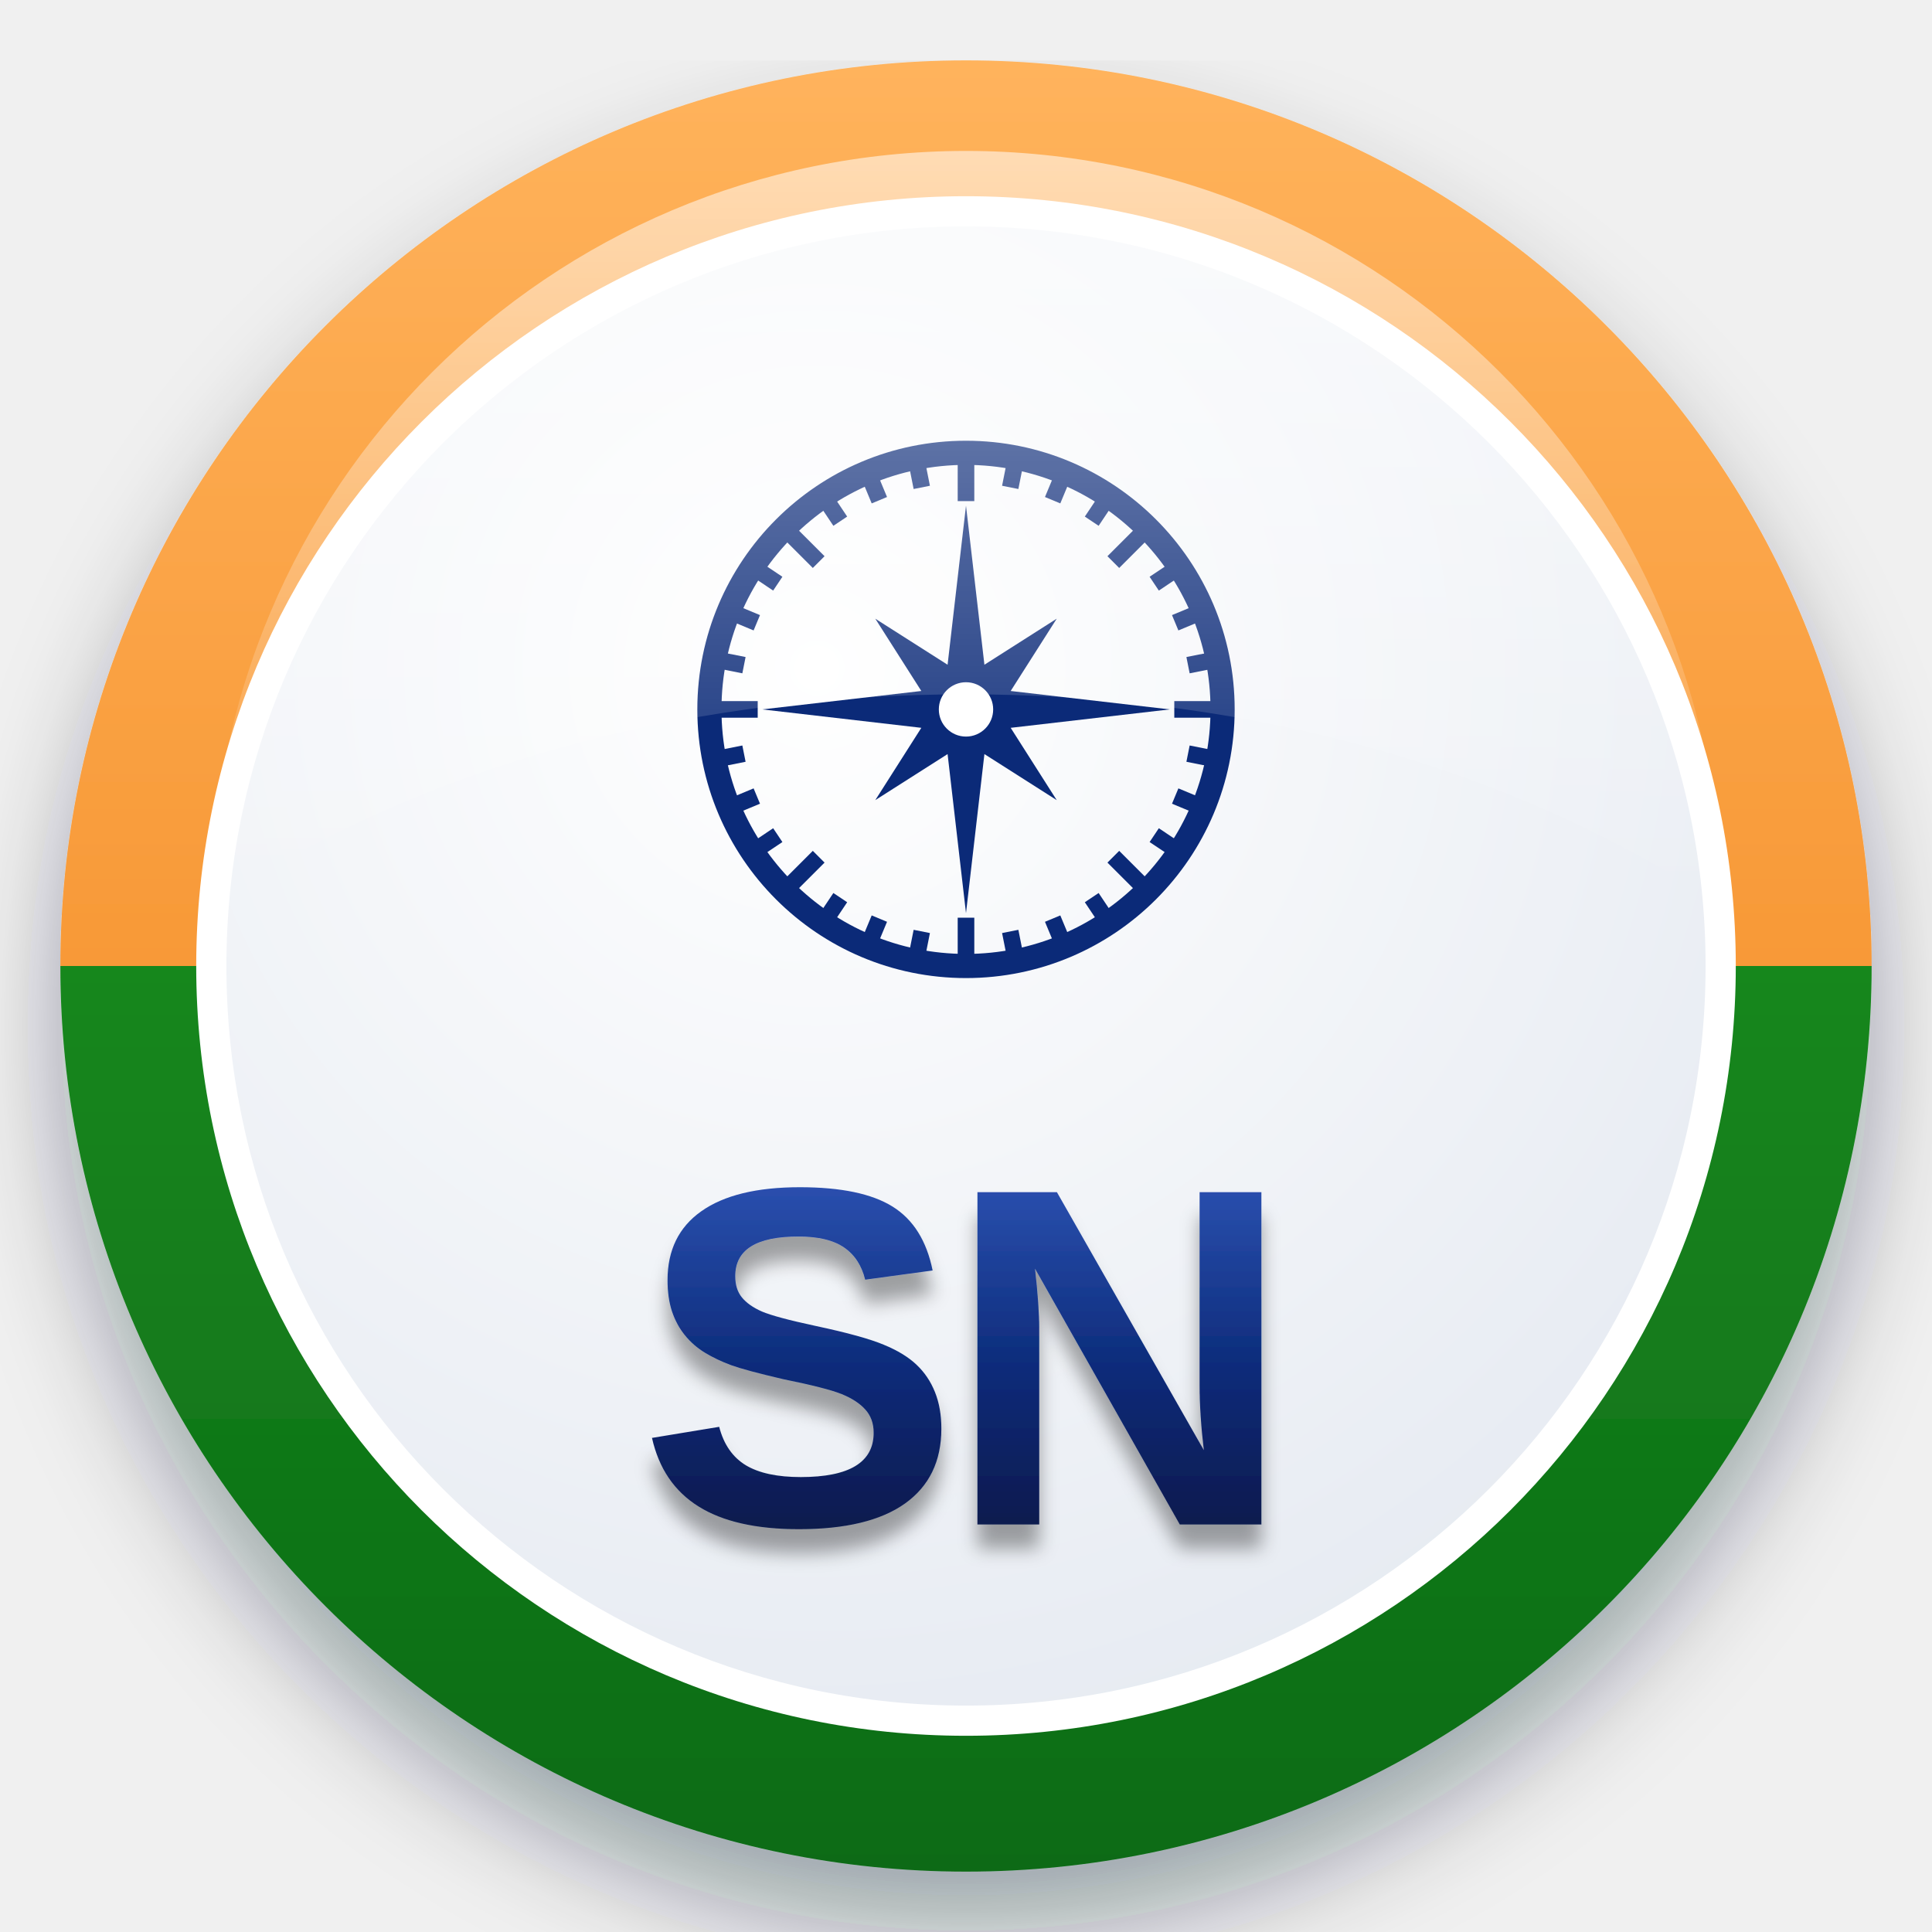
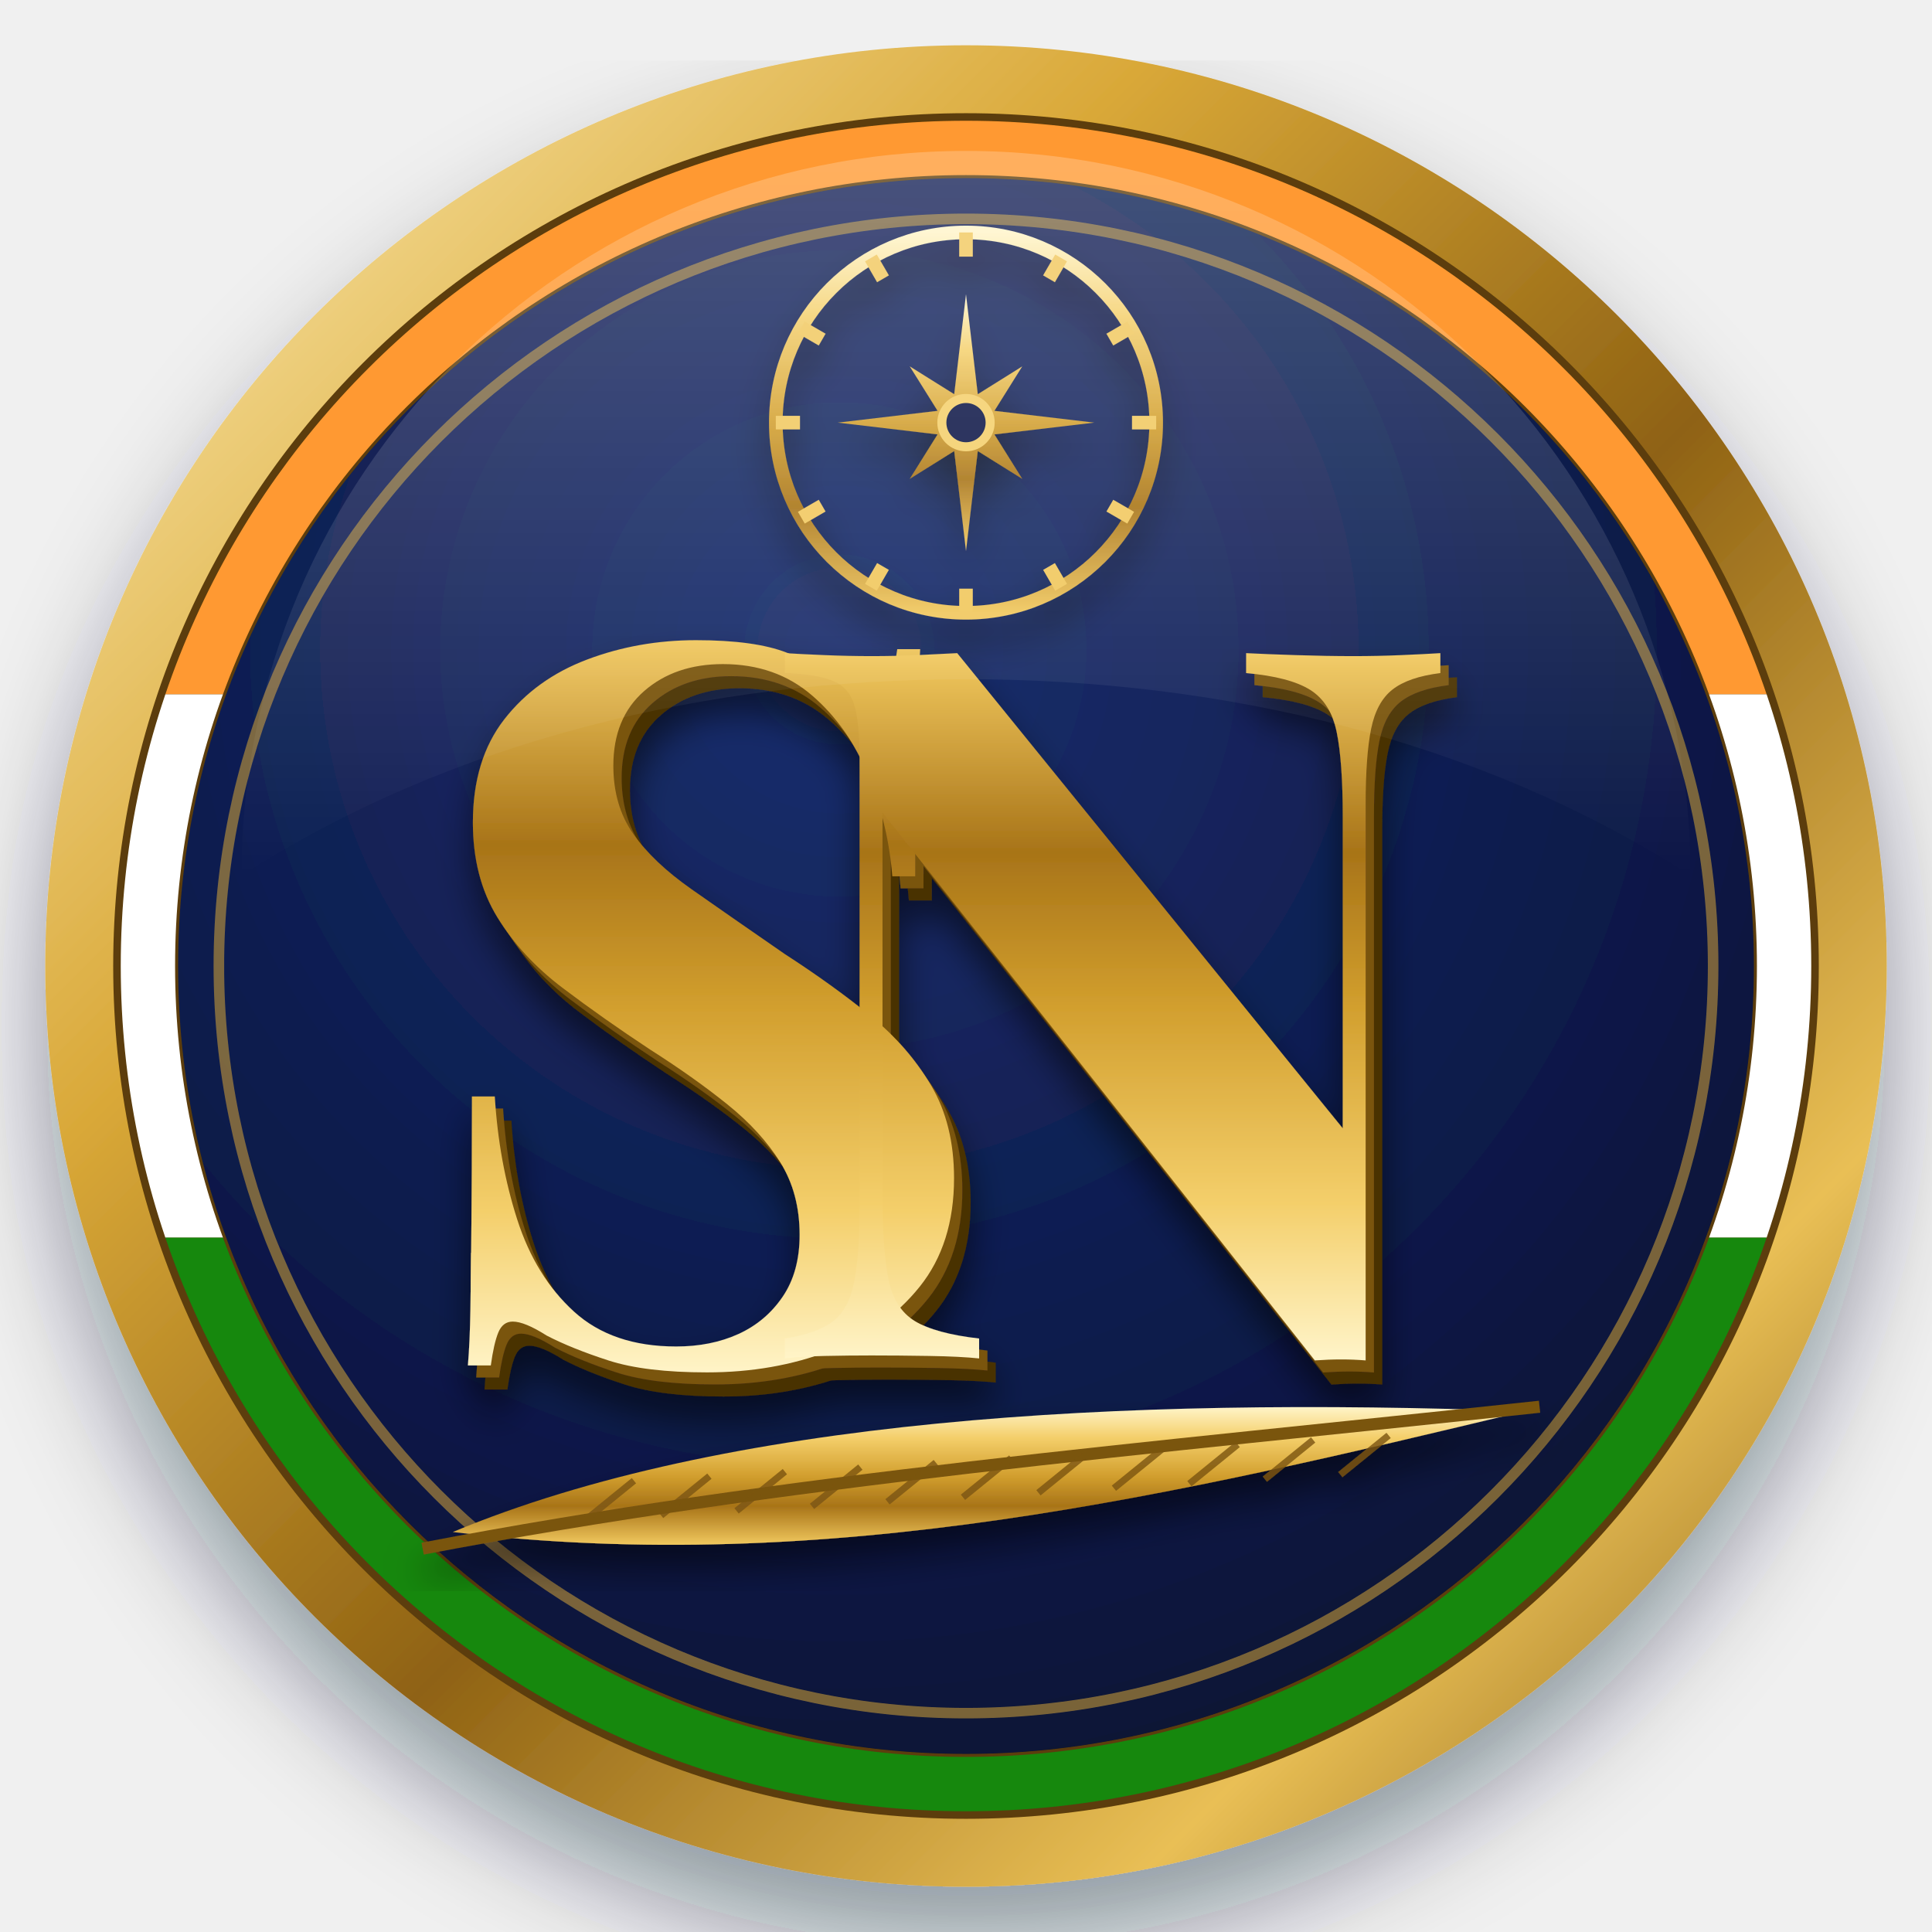
<svg xmlns="http://www.w3.org/2000/svg" viewBox="0 0 128 128" role="img" aria-label="SkillNavora">
  <defs>
-     <linearGradient id="sf" x1="0" y1="0" x2="0" y2="1">
-       <stop offset="0" stop-color="#ffb35c" />
-       <stop offset="1" stop-color="#f07f12" />
+     <linearGradient id="gold" x1="0" y1="0" x2="0" y2="1">
+       <stop offset="0" stop-color="#fff4c8" />
+       <stop offset=".22" stop-color="#f4cf6b" />
+       <stop offset=".5" stop-color="#d29f2e" />
+       <stop offset=".72" stop-color="#a87418" />
+       <stop offset="1" stop-color="#f1c85e" />
    </linearGradient>
-     <linearGradient id="gr" x1="0" y1="0" x2="0" y2="1">
-       <stop offset="0" stop-color="#1fa32a" />
-       <stop offset="1" stop-color="#0d6b14" />
+     <linearGradient id="ring" x1="0" y1="0" x2="1" y2="1">
+       <stop offset="0" stop-color="#fff0b8" />
+       <stop offset=".3" stop-color="#d9a838" />
+       <stop offset=".55" stop-color="#8f6213" />
+       <stop offset=".8" stop-color="#e9bf55" />
+       <stop offset="1" stop-color="#7a520e" />
    </linearGradient>
-     <radialGradient id="fc" cx=".4" cy=".3" r=".85">
-       <stop offset="0" stop-color="#ffffff" />
-       <stop offset="1" stop-color="#e3e8f0" />
+     <radialGradient id="face" cx=".42" cy=".3" r=".85">
+       <stop offset="0" stop-color="#1b2f6e" />
+       <stop offset=".65" stop-color="#0b1846" />
+       <stop offset="1" stop-color="#050c28" />
    </radialGradient>
-     <linearGradient id="sn" x1="0" y1="0" x2="0" y2="1">
-       <stop offset="0" stop-color="#2a4fae" />
-       <stop offset=".55" stop-color="#0b2a78" />
-       <stop offset="1" stop-color="#071a4d" />
-     </linearGradient>
    <linearGradient id="gl" x1="0" y1="0" x2="0" y2="1">
-       <stop offset="0" stop-color="#fff" stop-opacity=".55" />
+       <stop offset="0" stop-color="#fff" stop-opacity=".22" />
      <stop offset="1" stop-color="#fff" stop-opacity="0" />
    </linearGradient>
+     <clipPath id="weave">
+       <rect x="0" y="66" width="62" height="40" />
+     </clipPath>
+     <clipPath id="b1">
+       <rect x="0" y="0" width="128" height="46" />
+     </clipPath>
+     <clipPath id="b2">
+       <rect x="0" y="46" width="128" height="36" />
+     </clipPath>
+     <clipPath id="b3">
+       <rect x="0" y="82" width="128" height="46" />
+     </clipPath>
    <filter id="sh" x="-20%" y="-20%" width="140%" height="150%">
-       <feDropShadow dx="0" dy="4" stdDeviation="3.5" flood-color="#0b1530" flood-opacity=".35" />
+       <feDropShadow dx="0" dy="4" stdDeviation="3.5" flood-color="#0b1530" flood-opacity=".4" />
    </filter>
-     <filter id="ts" x="-20%" y="-30%" width="140%" height="160%">
-       <feDropShadow dx="0" dy="1.6" stdDeviation=".6" flood-color="#000" flood-opacity=".35" />
+     <filter id="ls" x="-20%" y="-20%" width="140%" height="150%">
+       <feDropShadow dx="0" dy="1.5" stdDeviation="1.2" flood-color="#000" flood-opacity=".55" />
    </filter>
-     <clipPath id="top">
-       <rect x="0" y="0" width="128" height="64" />
-     </clipPath>
-     <clipPath id="bot">
-       <rect x="0" y="64" width="128" height="64" />
-     </clipPath>
-     <style>
-       .rose{transform-origin:64px 47px;animation:spin 40s linear infinite}
-       @keyframes spin{to{transform:rotate(360deg)}}
-       @media (prefers-reduced-motion:reduce){.rose{animation:none}}
-     </style>
+     <style>.rose{transform-origin:64px 28px;animation:spin 30s linear infinite}@keyframes spin{to{transform:rotate(360deg)}}@media (prefers-reduced-motion:reduce){.rose{animation:none}}</style>
  </defs>
  <g filter="url(#sh)">
-     <circle cx="64" cy="64" r="60" fill="url(#sf)" clip-path="url(#top)" />
-     <circle cx="64" cy="64" r="60" fill="url(#gr)" clip-path="url(#bot)" />
-     <circle cx="64" cy="64" r="51" fill="#fff" />
-     <circle cx="64" cy="64" r="49" fill="url(#fc)" />
+     <circle cx="64" cy="64" r="61" fill="url(#ring)" />
+     <circle cx="64" cy="64" r="56.5" fill="#5c3d08" />
+     <g fill="none" stroke-width="3.6">
+       <circle cx="64" cy="64" r="54.2" stroke="#ff9933" clip-path="url(#b1)" />
+       <circle cx="64" cy="64" r="54.2" stroke="#ffffff" clip-path="url(#b2)" />
+       <circle cx="64" cy="64" r="54.2" stroke="#138808" clip-path="url(#b3)" />
+     </g>
+     <circle cx="64" cy="64" r="52.2" fill="url(#face)" />
+     <circle cx="64" cy="64" r="49.5" fill="none" stroke="#d4a437" stroke-opacity=".55" stroke-width=".7" />
  </g>
-   <g class="rose">
-     <circle cx="64" cy="47" r="17" fill="none" stroke="#0b2a78" stroke-width="1.6" />
-     <g stroke="#0b2a78" stroke-width="1.1">
-       <line x1="64.00" y1="30.00" x2="64.00" y2="33.20" />
-       <line x1="67.32" y1="30.33" x2="66.93" y2="32.29" />
-       <line x1="70.51" y1="31.29" x2="69.74" y2="33.14" />
-       <line x1="73.44" y1="32.87" x2="72.33" y2="34.53" />
-       <line x1="76.02" y1="34.98" x2="73.76" y2="37.24" />
-       <line x1="78.13" y1="37.56" x2="76.47" y2="38.67" />
-       <line x1="79.71" y1="40.49" x2="77.86" y2="41.26" />
-       <line x1="80.67" y1="43.68" x2="78.71" y2="44.07" />
-       <line x1="81.00" y1="47.00" x2="77.80" y2="47.00" />
-       <line x1="80.67" y1="50.32" x2="78.71" y2="49.93" />
-       <line x1="79.71" y1="53.51" x2="77.86" y2="52.74" />
-       <line x1="78.13" y1="56.44" x2="76.47" y2="55.33" />
-       <line x1="76.02" y1="59.02" x2="73.76" y2="56.76" />
-       <line x1="73.44" y1="61.13" x2="72.33" y2="59.47" />
-       <line x1="70.51" y1="62.71" x2="69.74" y2="60.86" />
-       <line x1="67.32" y1="63.67" x2="66.93" y2="61.71" />
-       <line x1="64.00" y1="64.00" x2="64.00" y2="60.80" />
-       <line x1="60.68" y1="63.67" x2="61.07" y2="61.71" />
-       <line x1="57.49" y1="62.71" x2="58.26" y2="60.86" />
-       <line x1="54.56" y1="61.13" x2="55.67" y2="59.47" />
-       <line x1="51.98" y1="59.02" x2="54.24" y2="56.76" />
-       <line x1="49.87" y1="56.44" x2="51.53" y2="55.33" />
-       <line x1="48.29" y1="53.51" x2="50.14" y2="52.74" />
-       <line x1="47.33" y1="50.32" x2="49.29" y2="49.93" />
-       <line x1="47.00" y1="47.00" x2="50.20" y2="47.00" />
-       <line x1="47.33" y1="43.68" x2="49.29" y2="44.07" />
-       <line x1="48.29" y1="40.49" x2="50.14" y2="41.26" />
-       <line x1="49.87" y1="37.56" x2="51.53" y2="38.67" />
-       <line x1="51.98" y1="34.98" x2="54.24" y2="37.24" />
-       <line x1="54.56" y1="32.87" x2="55.67" y2="34.53" />
-       <line x1="57.49" y1="31.29" x2="58.26" y2="33.14" />
-       <line x1="60.68" y1="30.33" x2="61.07" y2="32.29" />
+   <g class="rose" filter="url(#ls)">
+     <circle cx="64" cy="28" r="12.6" fill="none" stroke="url(#gold)" stroke-width=".9" />
+     <g stroke="#f1c85e" stroke-width=".9">
+       <line x1="64.00" y1="17.00" x2="64.00" y2="15.40" />
+       <line x1="69.50" y1="18.47" x2="70.30" y2="17.09" />
+       <line x1="73.53" y1="22.50" x2="74.91" y2="21.70" />
+       <line x1="75.00" y1="28.00" x2="76.60" y2="28.00" />
+       <line x1="73.53" y1="33.50" x2="74.91" y2="34.30" />
+       <line x1="69.50" y1="37.53" x2="70.30" y2="38.91" />
+       <line x1="64.00" y1="39.00" x2="64.00" y2="40.60" />
+       <line x1="58.50" y1="37.53" x2="57.70" y2="38.91" />
+       <line x1="54.47" y1="33.50" x2="53.09" y2="34.30" />
+       <line x1="53.00" y1="28.00" x2="51.40" y2="28.00" />
+       <line x1="54.47" y1="22.50" x2="53.09" y2="21.70" />
+       <line x1="58.50" y1="18.47" x2="57.70" y2="17.09" />
    </g>
-     <polygon points="64.00,33.50 65.22,44.04 70.01,40.99 66.96,45.78 77.50,47.00 66.96,48.22 70.01,53.01 65.22,49.96 64.00,60.50 62.78,49.96 57.99,53.01 61.04,48.22 50.50,47.00 61.04,45.78 57.99,40.99 62.78,44.04" fill="#0b2a78" />
-     <circle cx="64" cy="47" r="2.4" fill="#fff" stroke="#0b2a78" stroke-width="1.2" />
+     <polygon points="64.00,19.50 64.78,26.12 67.73,24.27 65.88,27.22 72.50,28.00 65.88,28.78 67.73,31.73 64.78,29.88 64.00,36.50 63.22,29.88 60.27,31.73 62.12,28.78 55.50,28.00 62.12,27.22 60.27,24.27 63.22,26.12" fill="url(#gold)" />
+     <circle cx="64" cy="28" r="1.6" fill="#0b1846" stroke="#f4cf6b" stroke-width=".6" />
  </g>
-   <text x="64" y="101" text-anchor="middle" font-family="Outfit,'Plus Jakarta Sans','Segoe UI',Arial,sans-serif" font-weight="800" font-size="32" letter-spacing="-1" fill="url(#sn)" filter="url(#ts)">SN</text>
-   <path d="M14 60a50 50 0 0 1 100 0c-15-10-33-14-50-14s-35 4-50 14z" fill="url(#gl)" />
+   <g filter="url(#ls)">
+     <g transform="translate(1.1 1.6)" fill="#4a3006">
+       <path transform="translate(27.37 90) scale(0.066 -0.066)" d="M284 721Q343 721 375.0 708.5Q407 696 430 682Q442 675 449.5 671.5Q457 668 464 668Q474 668 478.5 679.0Q483 690 486 712H509Q508 693 506.5 666.5Q505 640 504.5 597.0Q504 554 504 484H481Q477 536 457.0 585.0Q437 634 400.5 665.5Q364 697 311 697Q263 697 232.0 670.0Q201 643 201 595Q201 555 221.0 526.5Q241 498 279.5 471.0Q318 444 373 406Q421 375 459.0 344.0Q497 313 520.0 274.0Q543 235 543 181Q543 115 508.5 72.0Q474 29 418.0 7.5Q362 -14 295 -14Q233 -14 196.0 -2.0Q159 10 134 23Q112 37 100 37Q90 37 85.5 26.0Q81 15 78 -7H55Q57 17 57.5 49.0Q58 81 58.5 132.5Q59 184 59 263H82Q86 197 104.5 139.5Q123 82 161.5 47.0Q200 12 264 12Q299 12 326.5 24.5Q354 37 371.0 62.0Q388 87 388 124Q388 166 368.5 197.0Q349 228 315.5 255.0Q282 282 238 310Q191 341 150.0 372.0Q109 403 84.5 443.0Q60 483 60 538Q60 601 91.5 641.5Q123 682 174.5 701.5Q226 721 284 721Z" />
+       <path transform="translate(49.69 90) scale(0.066 -0.066)" d="M693 708V688Q661 684 645.0 671.5Q629 659 623.5 632.0Q618 605 618 556V-2Q606 -1 593.5 -1.0Q581 -1 567 -2L133 548V164Q133 109 139.0 79.5Q145 50 165.5 37.5Q186 25 230 20V0Q211 2 180.0 2.5Q149 3 122 3Q99 3 75.0 2.5Q51 2 35 0V20Q67 25 83.0 37.0Q99 49 104.5 76.5Q110 104 110 152V602Q110 639 104.5 656.5Q99 674 82.5 680.5Q66 687 35 688V708Q51 707 75.0 706.0Q99 705 122 705Q146 705 168.0 706.0Q190 707 208 708L595 231V544Q595 599 589.0 628.5Q583 658 562.5 671.0Q542 684 498 688V708Q517 707 548.0 706.0Q579 705 606 705Q630 705 653.5 706.0Q677 707 693 708Z" />
+       <path transform="translate(27.37 90) scale(0.066 -0.066)" d="M284 721Q343 721 375.0 708.5Q407 696 430 682Q442 675 449.5 671.5Q457 668 464 668Q474 668 478.5 679.0Q483 690 486 712H509Q508 693 506.5 666.5Q505 640 504.5 597.0Q504 554 504 484H481Q477 536 457.0 585.0Q437 634 400.5 665.5Q364 697 311 697Q263 697 232.0 670.0Q201 643 201 595Q201 555 221.0 526.5Q241 498 279.5 471.0Q318 444 373 406Q421 375 459.0 344.0Q497 313 520.0 274.0Q543 235 543 181Q543 115 508.5 72.0Q474 29 418.0 7.5Q362 -14 295 -14Q233 -14 196.0 -2.0Q159 10 134 23Q112 37 100 37Q90 37 85.5 26.0Q81 15 78 -7H55Q57 17 57.5 49.0Q58 81 58.5 132.5Q59 184 59 263H82Q86 197 104.5 139.5Q123 82 161.5 47.0Q200 12 264 12Q299 12 326.5 24.5Q354 37 371.0 62.0Q388 87 388 124Q388 166 368.5 197.0Q349 228 315.5 255.0Q282 282 238 310Q191 341 150.0 372.0Q109 403 84.5 443.0Q60 483 60 538Q60 601 91.5 641.5Q123 682 174.5 701.5Q226 721 284 721Z" clip-path="url(#weave)" />
+     </g>
+     <g transform="translate(0.55 0.8)" fill="#7a5410">
+       <path transform="translate(27.37 90) scale(0.066 -0.066)" d="M284 721Q343 721 375.0 708.5Q407 696 430 682Q442 675 449.5 671.5Q457 668 464 668Q474 668 478.5 679.0Q483 690 486 712H509Q508 693 506.5 666.5Q505 640 504.5 597.0Q504 554 504 484H481Q477 536 457.0 585.0Q437 634 400.5 665.5Q364 697 311 697Q263 697 232.0 670.0Q201 643 201 595Q201 555 221.0 526.5Q241 498 279.5 471.0Q318 444 373 406Q421 375 459.0 344.0Q497 313 520.0 274.0Q543 235 543 181Q543 115 508.5 72.0Q474 29 418.0 7.5Q362 -14 295 -14Q233 -14 196.0 -2.0Q159 10 134 23Q112 37 100 37Q90 37 85.5 26.0Q81 15 78 -7H55Q57 17 57.5 49.0Q58 81 58.5 132.5Q59 184 59 263H82Q86 197 104.5 139.5Q123 82 161.5 47.0Q200 12 264 12Q299 12 326.5 24.5Q354 37 371.0 62.0Q388 87 388 124Q388 166 368.5 197.0Q349 228 315.5 255.0Q282 282 238 310Q191 341 150.0 372.0Q109 403 84.5 443.0Q60 483 60 538Q60 601 91.5 641.5Q123 682 174.5 701.5Q226 721 284 721Z" />
+       <path transform="translate(49.69 90) scale(0.066 -0.066)" d="M693 708V688Q661 684 645.0 671.5Q629 659 623.5 632.0Q618 605 618 556V-2Q606 -1 593.5 -1.0Q581 -1 567 -2L133 548V164Q133 109 139.0 79.5Q145 50 165.5 37.5Q186 25 230 20V0Q211 2 180.0 2.5Q149 3 122 3Q99 3 75.0 2.5Q51 2 35 0V20Q67 25 83.0 37.0Q99 49 104.5 76.5Q110 104 110 152V602Q110 639 104.5 656.5Q99 674 82.5 680.5Q66 687 35 688V708Q51 707 75.0 706.0Q99 705 122 705Q146 705 168.0 706.0Q190 707 208 708L595 231V544Q595 599 589.0 628.5Q583 658 562.5 671.0Q542 684 498 688V708Q517 707 548.0 706.0Q579 705 606 705Q630 705 653.5 706.0Q677 707 693 708Z" />
+       <path transform="translate(27.37 90) scale(0.066 -0.066)" d="M284 721Q343 721 375.0 708.5Q407 696 430 682Q442 675 449.5 671.5Q457 668 464 668Q474 668 478.5 679.0Q483 690 486 712H509Q508 693 506.5 666.5Q505 640 504.5 597.0Q504 554 504 484H481Q477 536 457.0 585.0Q437 634 400.5 665.5Q364 697 311 697Q263 697 232.0 670.0Q201 643 201 595Q201 555 221.0 526.5Q241 498 279.5 471.0Q318 444 373 406Q421 375 459.0 344.0Q497 313 520.0 274.0Q543 235 543 181Q543 115 508.5 72.0Q474 29 418.0 7.5Q362 -14 295 -14Q233 -14 196.0 -2.0Q159 10 134 23Q112 37 100 37Q90 37 85.5 26.0Q81 15 78 -7H55Q57 17 57.5 49.0Q58 81 58.5 132.5Q59 184 59 263H82Q86 197 104.5 139.5Q123 82 161.5 47.0Q200 12 264 12Q299 12 326.5 24.5Q354 37 371.0 62.0Q388 87 388 124Q388 166 368.5 197.0Q349 228 315.5 255.0Q282 282 238 310Q191 341 150.0 372.0Q109 403 84.5 443.0Q60 483 60 538Q60 601 91.5 641.5Q123 682 174.5 701.5Q226 721 284 721Z" clip-path="url(#weave)" />
+     </g>
+     <g transform="translate(0 0)" fill="url(#gold)">
+       <path transform="translate(27.37 90) scale(0.066 -0.066)" d="M284 721Q343 721 375.0 708.5Q407 696 430 682Q442 675 449.5 671.5Q457 668 464 668Q474 668 478.5 679.0Q483 690 486 712H509Q508 693 506.5 666.5Q505 640 504.5 597.0Q504 554 504 484H481Q477 536 457.0 585.0Q437 634 400.5 665.5Q364 697 311 697Q263 697 232.0 670.0Q201 643 201 595Q201 555 221.0 526.5Q241 498 279.5 471.0Q318 444 373 406Q421 375 459.0 344.0Q497 313 520.0 274.0Q543 235 543 181Q543 115 508.5 72.0Q474 29 418.0 7.5Q362 -14 295 -14Q233 -14 196.0 -2.0Q159 10 134 23Q112 37 100 37Q90 37 85.5 26.0Q81 15 78 -7H55Q57 17 57.5 49.0Q58 81 58.5 132.5Q59 184 59 263H82Q86 197 104.5 139.5Q123 82 161.5 47.0Q200 12 264 12Q299 12 326.5 24.5Q354 37 371.0 62.0Q388 87 388 124Q388 166 368.5 197.0Q349 228 315.5 255.0Q282 282 238 310Q191 341 150.0 372.0Q109 403 84.5 443.0Q60 483 60 538Q60 601 91.5 641.5Q123 682 174.5 701.5Q226 721 284 721Z" />
+       <path transform="translate(49.69 90) scale(0.066 -0.066)" d="M693 708V688Q661 684 645.0 671.5Q629 659 623.5 632.0Q618 605 618 556V-2Q606 -1 593.5 -1.0Q581 -1 567 -2L133 548V164Q133 109 139.0 79.5Q145 50 165.5 37.5Q186 25 230 20V0Q211 2 180.0 2.5Q149 3 122 3Q99 3 75.0 2.5Q51 2 35 0V20Q67 25 83.0 37.0Q99 49 104.5 76.5Q110 104 110 152V602Q110 639 104.5 656.5Q99 674 82.5 680.5Q66 687 35 688V708Q51 707 75.0 706.0Q99 705 122 705Q146 705 168.0 706.0Q190 707 208 708L595 231V544Q595 599 589.0 628.5Q583 658 562.5 671.0Q542 684 498 688V708Q517 707 548.0 706.0Q579 705 606 705Q630 705 653.5 706.0Q677 707 693 708Z" />
+       <path transform="translate(27.37 90) scale(0.066 -0.066)" d="M284 721Q343 721 375.0 708.5Q407 696 430 682Q442 675 449.5 671.5Q457 668 464 668Q474 668 478.5 679.0Q483 690 486 712H509Q508 693 506.5 666.5Q505 640 504.5 597.0Q504 554 504 484H481Q477 536 457.0 585.0Q437 634 400.5 665.5Q364 697 311 697Q263 697 232.0 670.0Q201 643 201 595Q201 555 221.0 526.5Q241 498 279.5 471.0Q318 444 373 406Q421 375 459.0 344.0Q497 313 520.0 274.0Q543 235 543 181Q543 115 508.5 72.0Q474 29 418.0 7.5Q362 -14 295 -14Q233 -14 196.0 -2.0Q159 10 134 23Q112 37 100 37Q90 37 85.5 26.0Q81 15 78 -7H55Q57 17 57.5 49.0Q58 81 58.5 132.5Q59 184 59 263H82Q86 197 104.5 139.5Q123 82 161.5 47.0Q200 12 264 12Q299 12 326.5 24.5Q354 37 371.0 62.0Q388 87 388 124Q388 166 368.5 197.0Q349 228 315.5 255.0Q282 282 238 310Q191 341 150.0 372.0Q109 403 84.5 443.0Q60 483 60 538Q60 601 91.5 641.5Q123 682 174.5 701.5Q226 721 284 721Z" clip-path="url(#weave)" />
+     </g>
+   </g>
+   <g filter="url(#ls)">
+     <path d="M30 101.5C48 94 74 92.5 101 93.5C78 99 55 104.5 30 101.5Z" fill="url(#gold)" />
+     <path d="M28 102.6C52 98 76 96 102 93.2" fill="none" stroke="#7a5410" stroke-width=".8" />
+     <g stroke="#7a5410" stroke-width=".45" fill="none" opacity=".8">
+       <path d="M42.0 98.1 l-3.2 2.6" />
+       <path d="M47.0 97.8 l-3.2 2.6" />
+       <path d="M52.0 97.5 l-3.2 2.6" />
+       <path d="M57.0 97.2 l-3.2 2.6" />
+       <path d="M62.0 96.9 l-3.2 2.6" />
+       <path d="M67.0 96.6 l-3.2 2.6" />
+       <path d="M72.0 96.3 l-3.2 2.6" />
+       <path d="M77.0 96.0 l-3.2 2.6" />
+       <path d="M82.0 95.7 l-3.2 2.6" />
+       <path d="M87.0 95.4 l-3.2 2.6" />
+       <path d="M92.0 95.1 l-3.2 2.6" />
+     </g>
+   </g>
+   <path d="M16 58a48 48 0 0 1 96 0c-14-9-31-13-48-13s-34 4-48 13z" fill="url(#gl)" />
</svg>
